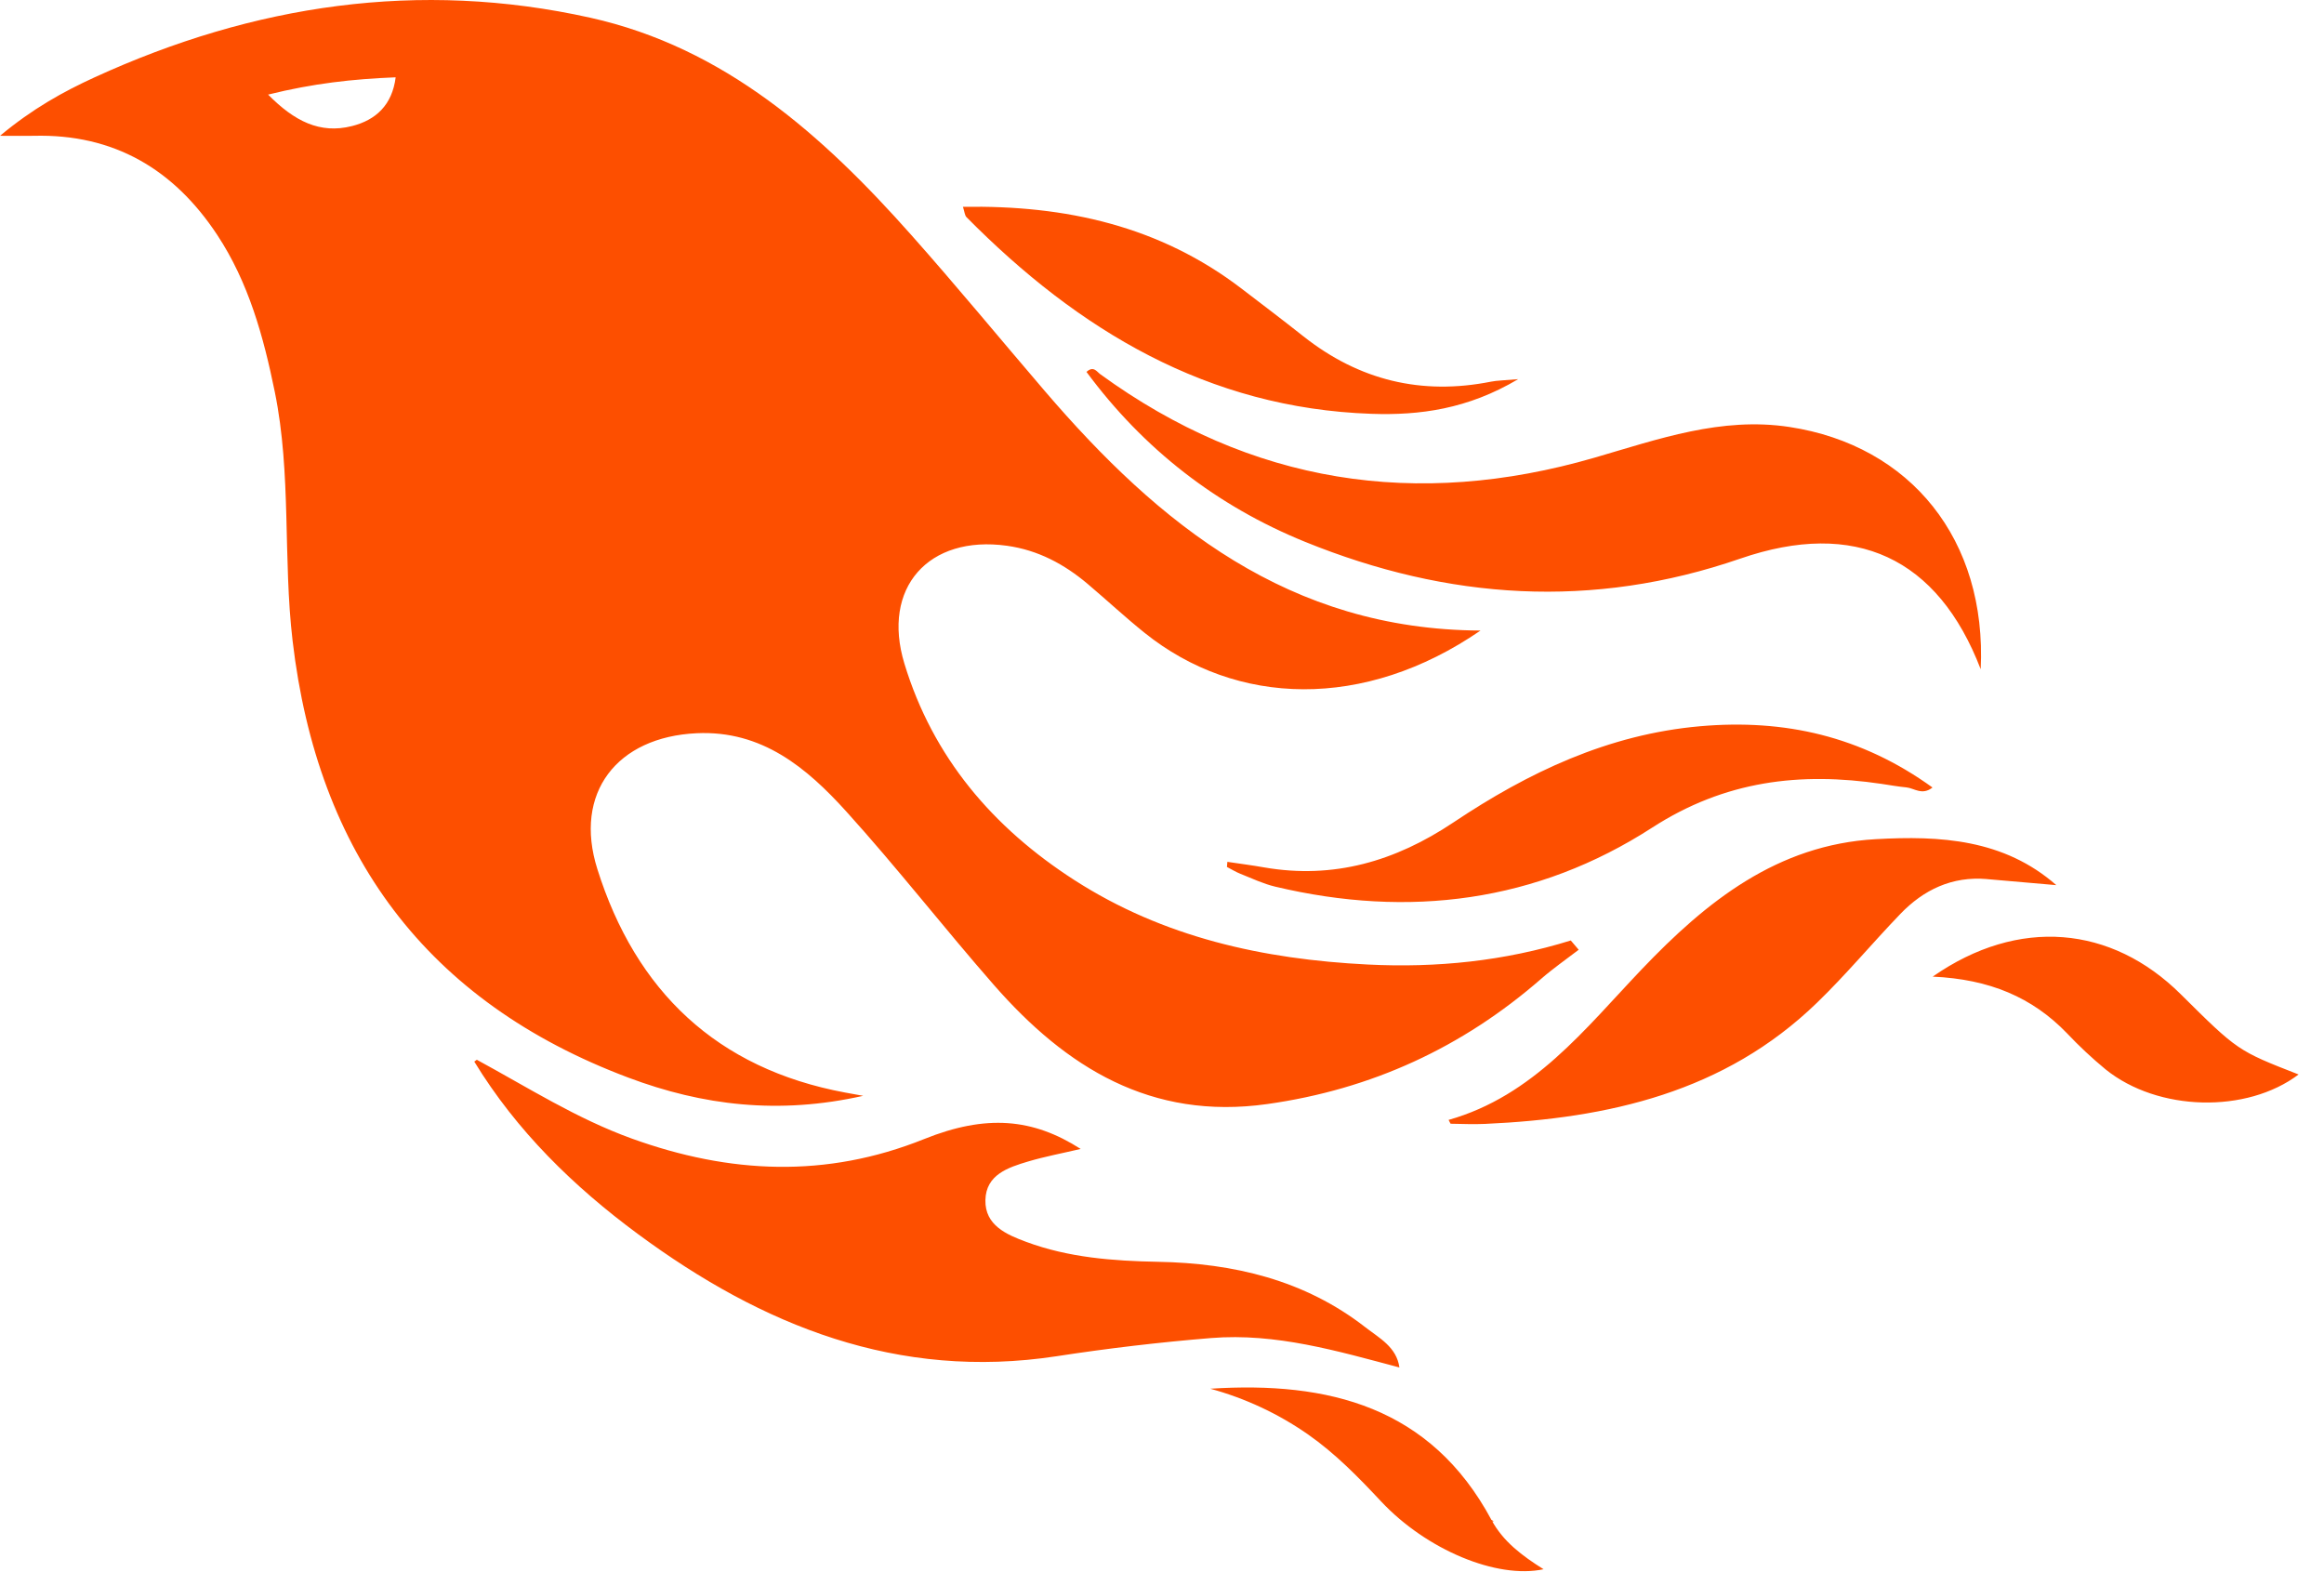
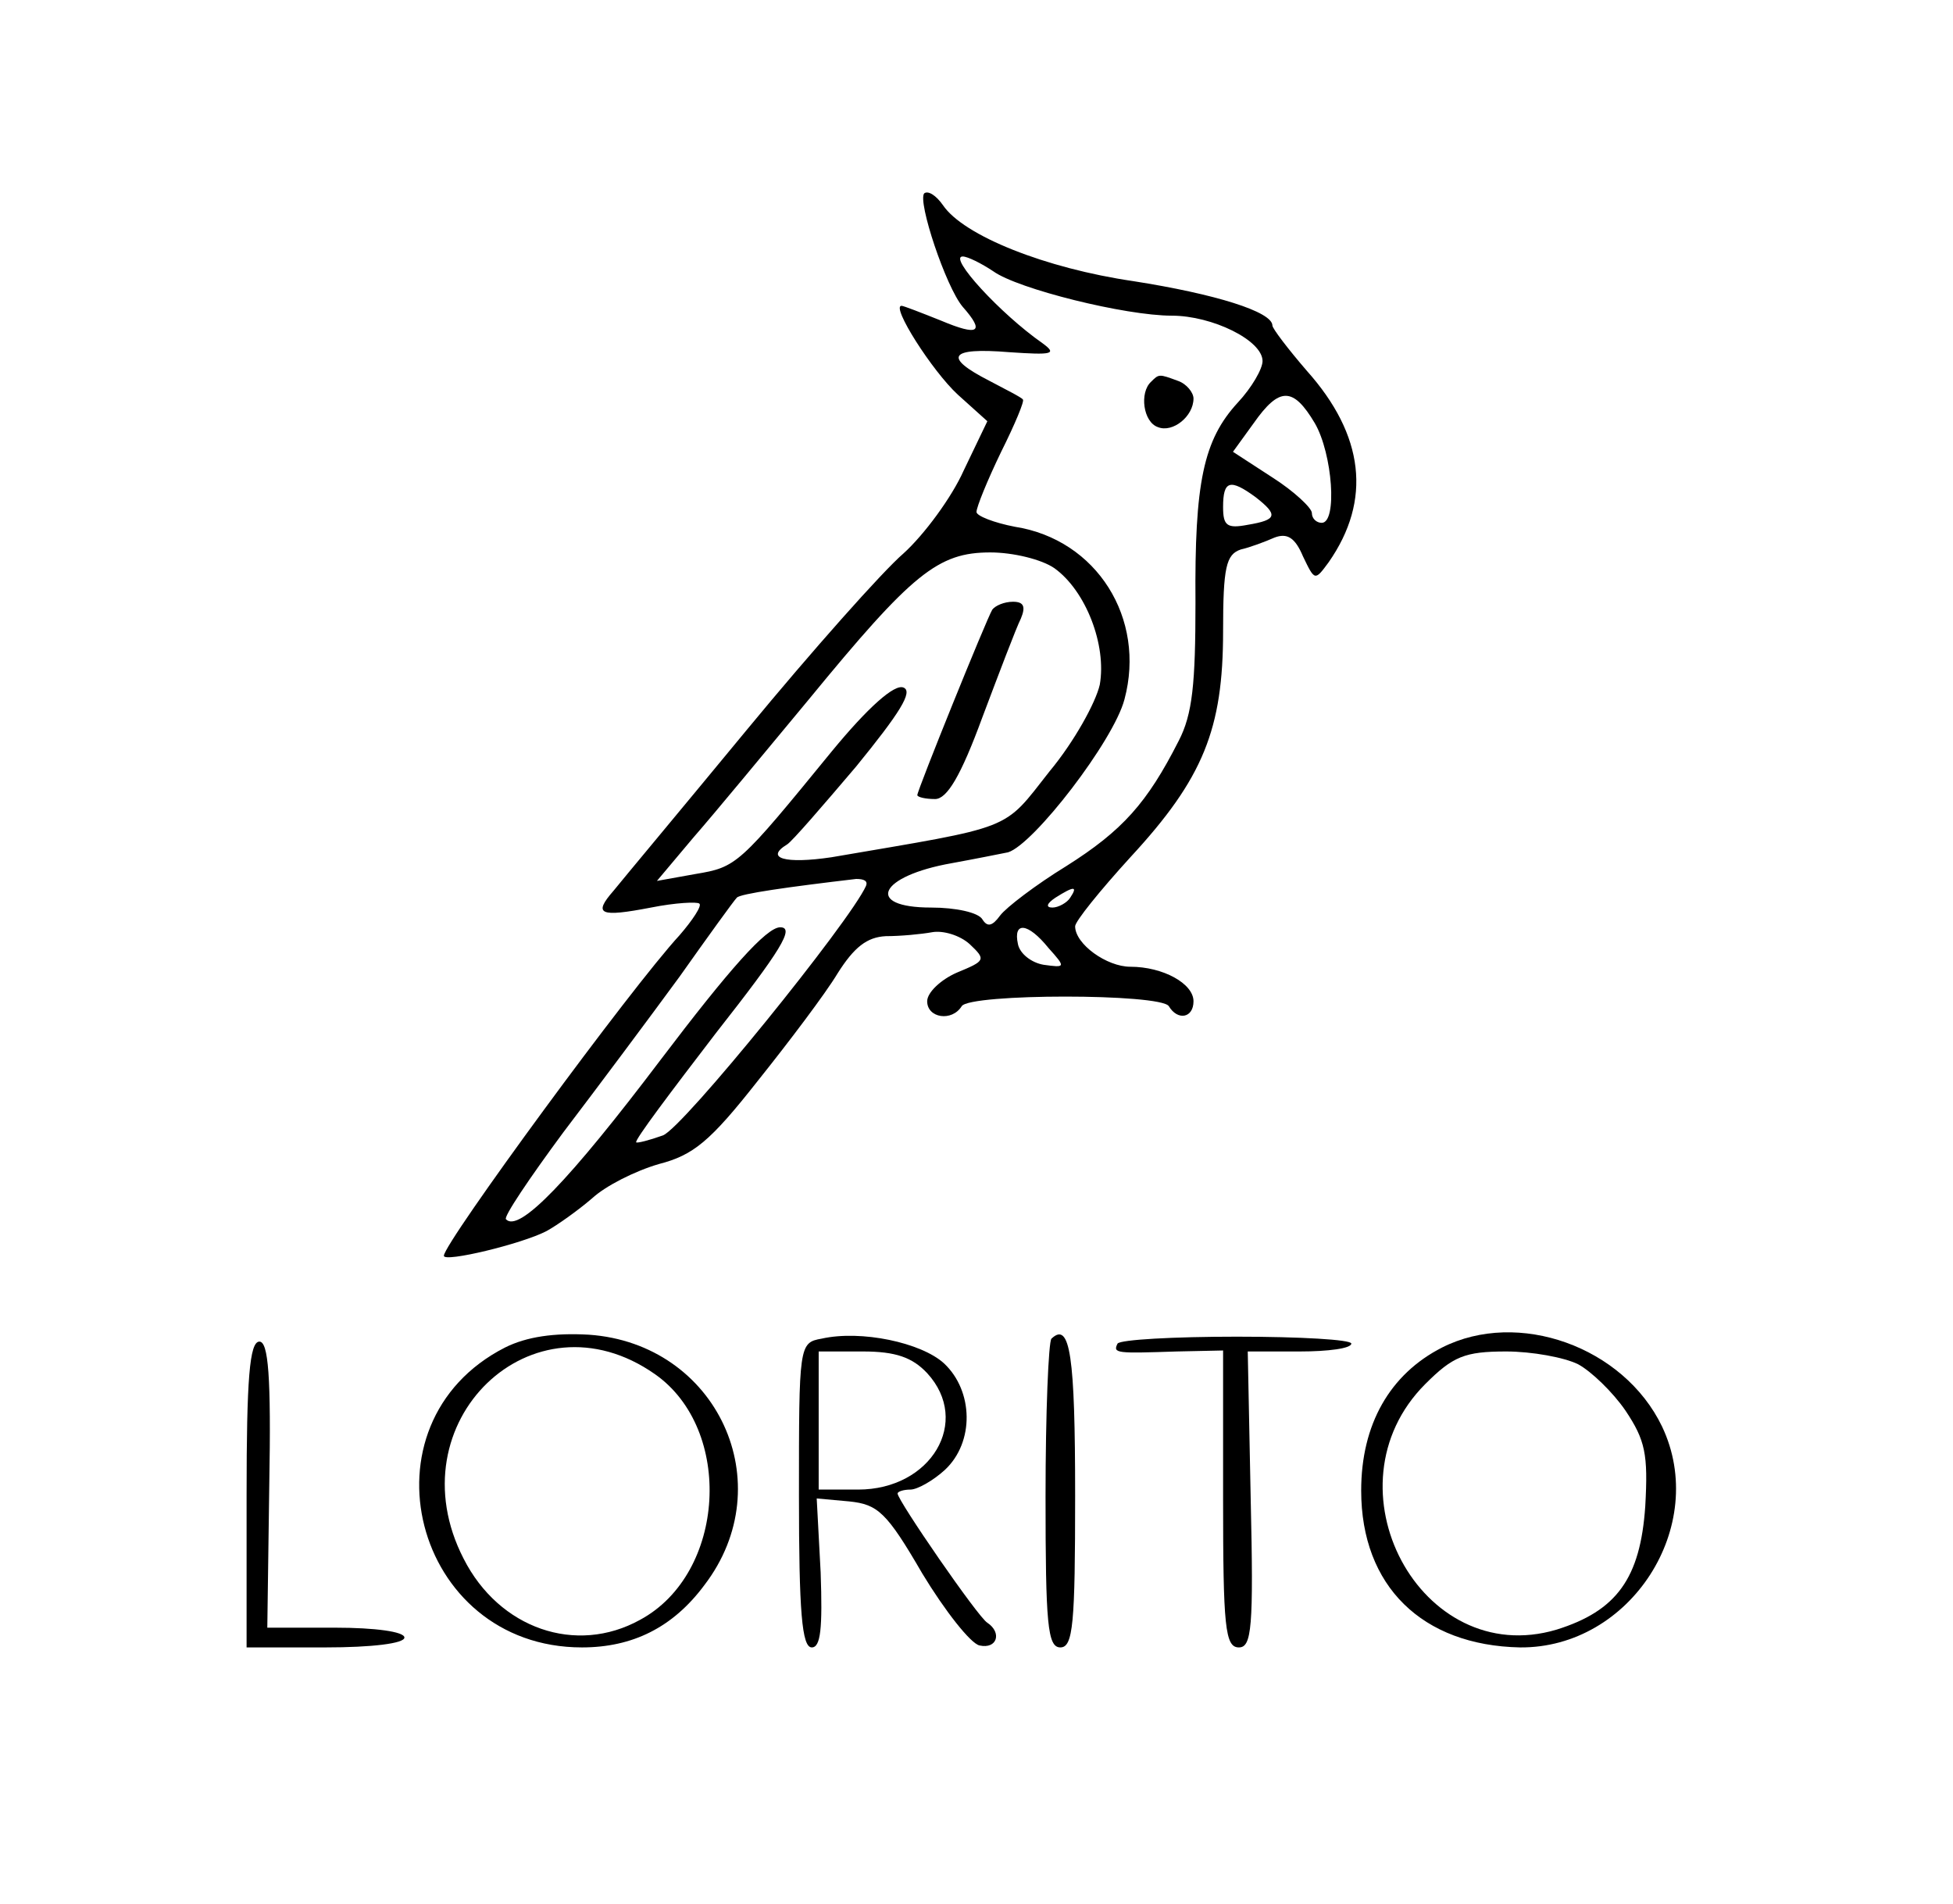
- <svg xmlns="http://www.w3.org/2000/svg" viewBox="0 0 71 48" fill="currentColor" aria-hidden="true">
-   <path d="m26.371 33.477-.552-.1c-3.92-.729-6.397-3.1-7.57-6.829-.733-2.324.597-4.035 3.035-4.148 1.995-.092 3.362 1.055 4.57 2.39 1.557 1.72 2.984 3.558 4.514 5.305 2.202 2.515 4.797 4.134 8.347 3.634 3.183-.448 5.958-1.725 8.371-3.828.363-.316.761-.592 1.144-.886l-.241-.284c-2.027.63-4.093.841-6.205.735-3.195-.16-6.24-.828-8.964-2.582-2.486-1.601-4.319-3.746-5.19-6.611-.704-2.315.736-3.934 3.135-3.6.948.133 1.746.56 2.463 1.165.583.493 1.143 1.015 1.738 1.493 2.8 2.25 6.712 2.375 10.265-.068-5.842-.026-9.817-3.24-13.308-7.313-1.366-1.594-2.7-3.216-4.095-4.785-2.698-3.036-5.692-5.71-9.79-6.623C12.8-.623 7.745.14 2.893 2.361 1.926 2.804.997 3.319 0 4.149c.494 0 .763.006 1.032 0 2.446-.064 4.28 1.023 5.602 3.024.962 1.457 1.415 3.104 1.761 4.798.513 2.515.247 5.078.544 7.605.761 6.494 4.08 11.026 10.26 13.346 2.267.852 4.591 1.135 7.172.555ZM10.751 3.852c-.976.246-1.756-.148-2.56-.962 1.377-.343 2.592-.476 3.897-.528-.107.848-.607 1.306-1.336 1.49Zm32.002 37.924c-.085-.626-.62-.901-1.04-1.228-1.857-1.446-4.03-1.958-6.333-2-1.375-.026-2.735-.128-4.031-.61-.595-.22-1.26-.505-1.244-1.272.015-.78.693-1 1.31-1.184.505-.15 1.026-.247 1.6-.382-1.46-.936-2.886-1.065-4.787-.3-2.993 1.202-5.943 1.06-8.926-.017-1.684-.608-3.179-1.563-4.735-2.408l-.077.057c1.29 2.115 3.034 3.817 5.004 5.271 3.793 2.8 7.936 4.471 12.784 3.73A66.714 66.714 0 0 1 37 40.877c1.98-.16 3.866.398 5.753.899Zm-9.14-30.345c-.105-.076-.206-.266-.42-.069 1.745 2.36 3.985 4.098 6.683 5.193 4.354 1.767 8.773 2.07 13.293.51 3.51-1.21 6.033-.028 7.343 3.38.19-3.955-2.137-6.837-5.843-7.401-2.084-.318-4.01.373-5.962.94-5.434 1.575-10.485.798-15.094-2.553Zm27.085 15.425c.708.059 1.416.123 2.124.185-1.6-1.405-3.55-1.517-5.523-1.404-3.003.17-5.167 1.903-7.14 3.972-1.739 1.824-3.31 3.87-5.903 4.604.043.078.054.117.066.117.35.005.699.021 1.047.005 3.768-.17 7.317-.965 10.14-3.7.89-.86 1.685-1.817 2.544-2.71.716-.746 1.584-1.159 2.645-1.07Zm-8.753-4.67c-2.812.246-5.254 1.409-7.548 2.943-1.766 1.18-3.654 1.738-5.776 1.37-.374-.066-.75-.114-1.124-.17l-.013.156c.135.07.265.151.405.207.354.14.702.308 1.07.395 4.083.971 7.992.474 11.516-1.803 2.221-1.435 4.521-1.707 7.013-1.336.252.038.503.083.756.107.234.022.479.255.795.003-2.179-1.574-4.526-2.096-7.094-1.872Zm-10.049-9.544c1.475.051 2.943-.142 4.486-1.059-.452.04-.643.04-.827.076-2.126.424-4.033-.04-5.733-1.383-.623-.493-1.257-.974-1.889-1.457-2.503-1.914-5.374-2.555-8.514-2.5.05.154.054.26.108.315 3.417 3.455 7.371 5.836 12.369 6.008Zm24.727 17.731c-2.114-2.097-4.952-2.367-7.578-.537 1.738.078 3.043.632 4.101 1.728a13 13 0 0 0 1.182 1.106c1.6 1.29 4.311 1.352 5.896.155-1.861-.726-1.861-.726-3.601-2.452Zm-21.058 16.06c-1.858-3.46-4.981-4.24-8.59-4.008a9.667 9.667 0 0 1 2.977 1.39c.84.586 1.547 1.311 2.243 2.055 1.38 1.473 3.534 2.376 4.962 2.07-.656-.412-1.238-.848-1.592-1.507Zl-.006.006-.036-.004.021.018.012.053Za.127.127 0 0 0 .015.043c.005.008.038 0 .058-.002Zl-.008.01.005.026.024.014Z" fill="#FD4F00" />
+ <svg xmlns="http://www.w3.org/2000/svg" version="1.0" width="198pt" height="193pt" viewBox="0 0 198 193" preserveAspectRatio="xMidYMid meet" style="width: 652.145px; height: auto;">
+   <g transform="translate(0,193) scale(0.1,-0.1)" fill="#000000" stroke="none" class="">
+     <path d="M937 1734 c-7 -8 22 -95 39 -115 23 -26 16 -30 -22 -14 -20 8 -38 15 -40 15 -11 0 31 -66 57 -90 l30 -27 -24 -50 c-12 -27 -40 -65 -61 -84 -21 -18 -93 -99 -159 -179 -66 -80 -127 -153 -135 -163 -21 -24 -14 -27 38 -17 25 5 47 6 49 4 3 -2 -7 -17 -20 -32 -49 -53 -239 -312 -239 -325 0 -7 79 12 104 25 11 6 32 21 46 33 14 13 44 28 68 35 35 9 52 23 100 84 32 40 69 89 81 109 17 27 30 37 49 38 15 0 36 2 47 4 11 2 28 -3 38 -12 17 -16 16 -17 -13 -29 -16 -7 -30 -20 -30 -29 0 -17 25 -21 35 -5 8 13 202 13 210 0 9 -15 25 -12 25 5 0 18 -31 35 -64 35 -24 0 -56 23 -56 41 0 5 25 36 56 70 74 80 94 130 94 229 0 65 3 78 18 83 9 2 25 8 34 12 13 5 21 0 29 -19 12 -25 12 -25 26 -6 44 63 36 129 -22 194 -19 22 -35 43 -35 46 0 14 -58 32 -141 45 -89 13 -172 46 -193 77 -7 10 -15 15 -19 12z m70 -79 c25 -18 134 -45 181 -45 41 0 92 -25 92 -46 0 -8 -11 -27 -25 -42 -35 -38 -44 -81 -43 -203 0 -82 -3 -113 -17 -140 -32 -63 -57 -91 -114 -127 -31 -19 -61 -42 -67 -50 -8 -11 -13 -12 -18 -4 -4 7 -27 12 -52 12 -68 0 -53 32 21 45 22 4 47 9 57 11 26 8 107 113 118 155 22 82 -28 162 -111 175 -21 4 -39 11 -39 15 0 5 11 32 25 61 14 28 24 52 22 53 -1 2 -17 10 -34 19 -47 24 -41 34 20 29 44 -3 49 -2 34 9 -43 30 -96 88 -81 88 5 0 19 -7 31 -15z m326 -154 c18 -31 23 -101 7 -101 -5 0 -10 4 -10 10 0 5 -18 22 -40 36 l-40 26 21 29 c26 37 40 37 62 0z m-60 -75 c23 -18 22 -23 -8 -28 -21 -4 -25 -1 -25 18 0 27 7 29 33 10z m-204 -72 c32 -23 53 -78 46 -118 -4 -18 -26 -58 -51 -88 -48 -61 -34 -55 -221 -87 -47 -7 -68 -1 -45 13 5 3 36 39 70 79 44 54 58 76 48 80 -9 4 -36 -20 -73 -65 -94 -115 -96 -117 -138 -124 l-39 -7 37 44 c21 24 73 87 117 140 105 128 131 149 184 149 23 0 52 -7 65 -16z m-191 -322 c-16 -36 -186 -246 -206 -253 -14 -5 -26 -8 -27 -7 -2 2 35 51 81 111 66 84 80 107 65 107 -14 0 -52 -43 -121 -134 -93 -123 -144 -176 -157 -162 -3 2 24 42 58 88 35 46 88 117 118 158 29 41 55 77 58 80 3 4 53 11 121 19 8 0 12 -2 10 -7z m207 -12 c-3 -5 -12 -10 -18 -10 -7 0 -6 4 3 10 19 12 23 12 15 0z m-22 -51 c18 -20 17 -20 -5 -17 -12 2 -24 11 -26 21 -5 23 10 22 31 -4z" class="" />
+     <path d="M1167 1543 c-12 -11 -8 -41 7 -46 15 -6 36 11 36 29 0 6 -7 15 -16 18 -19 7 -19 7 -27 -1z" />
+     <path d="M1006 1312 c-6 -10 -76 -183 -76 -188 0 -2 8 -4 18 -4 12 0 26 23 48 83 17 45 34 90 39 100 5 12 3 17 -8 17 -9 0 -18 -4 -21 -8z" />
+     <path d="M512 564 c-151 -77 -93 -304 78 -304 51 0 92 20 124 63 79 103 13 245 -117 254 -35 2 -63 -2 -85 -13z m152 -27 c80 -56 72 -202 -15 -249 -65 -36 -143 -9 -179 62 -71 138 70 274 194 187z" class="" />
+     <path d="M833 573 c-23 -4 -23 -7 -23 -159 0 -118 3 -154 13 -154 9 0 11 19 9 76 l-4 75 33 -3 c29 -3 38 -11 74 -73 23 -38 49 -71 58 -73 18 -4 23 13 8 23 -9 5 -91 124 -91 131 0 2 6 4 13 4 7 0 23 9 35 20 30 28 29 80 -1 108 -23 21 -84 34 -124 25z m107 -35 c45 -49 4 -118 -70 -118 l-40 0 0 70 0 70 45 0 c33 0 50 -6 65 -22z" class="" />
+     <path d="M1066 573 c-3 -3 -6 -75 -6 -160 0 -129 2 -153 15 -153 13 0 15 24 15 154 0 141 -5 177 -24 159z" />
+     <path d="M1133 568 c-5 -10 -1 -10 60 -8 l47 1 0 -150 c0 -130 2 -151 16 -151 13 0 15 20 12 150 l-3 150 53 0 c28 0 52 3 52 8 0 4 -52 7 -116 7 -64 0 -118 -3 -121 -7z" class="" />
+     <path d="M1462 564 c-53 -27 -82 -78 -82 -145 0 -97 62 -157 161 -159 112 -1 192 123 144 224 -39 81 -146 119 -223 80z m138 -17 c13 -7 35 -28 48 -47 20 -30 23 -44 20 -97 -5 -73 -29 -106 -90 -125 -138 -41 -237 145 -133 249 28 28 40 33 82 33 26 0 59 -6 73 -13z" class="" />
+     <path d="M250 415 l0 -155 80 0 c47 0 80 4 80 10 0 6 -30 10 -70 10 l-69 0 2 145 c2 110 -1 145 -10 145 -10 0 -13 -38 -13 -155z" class="" />
+   </g>
</svg>
